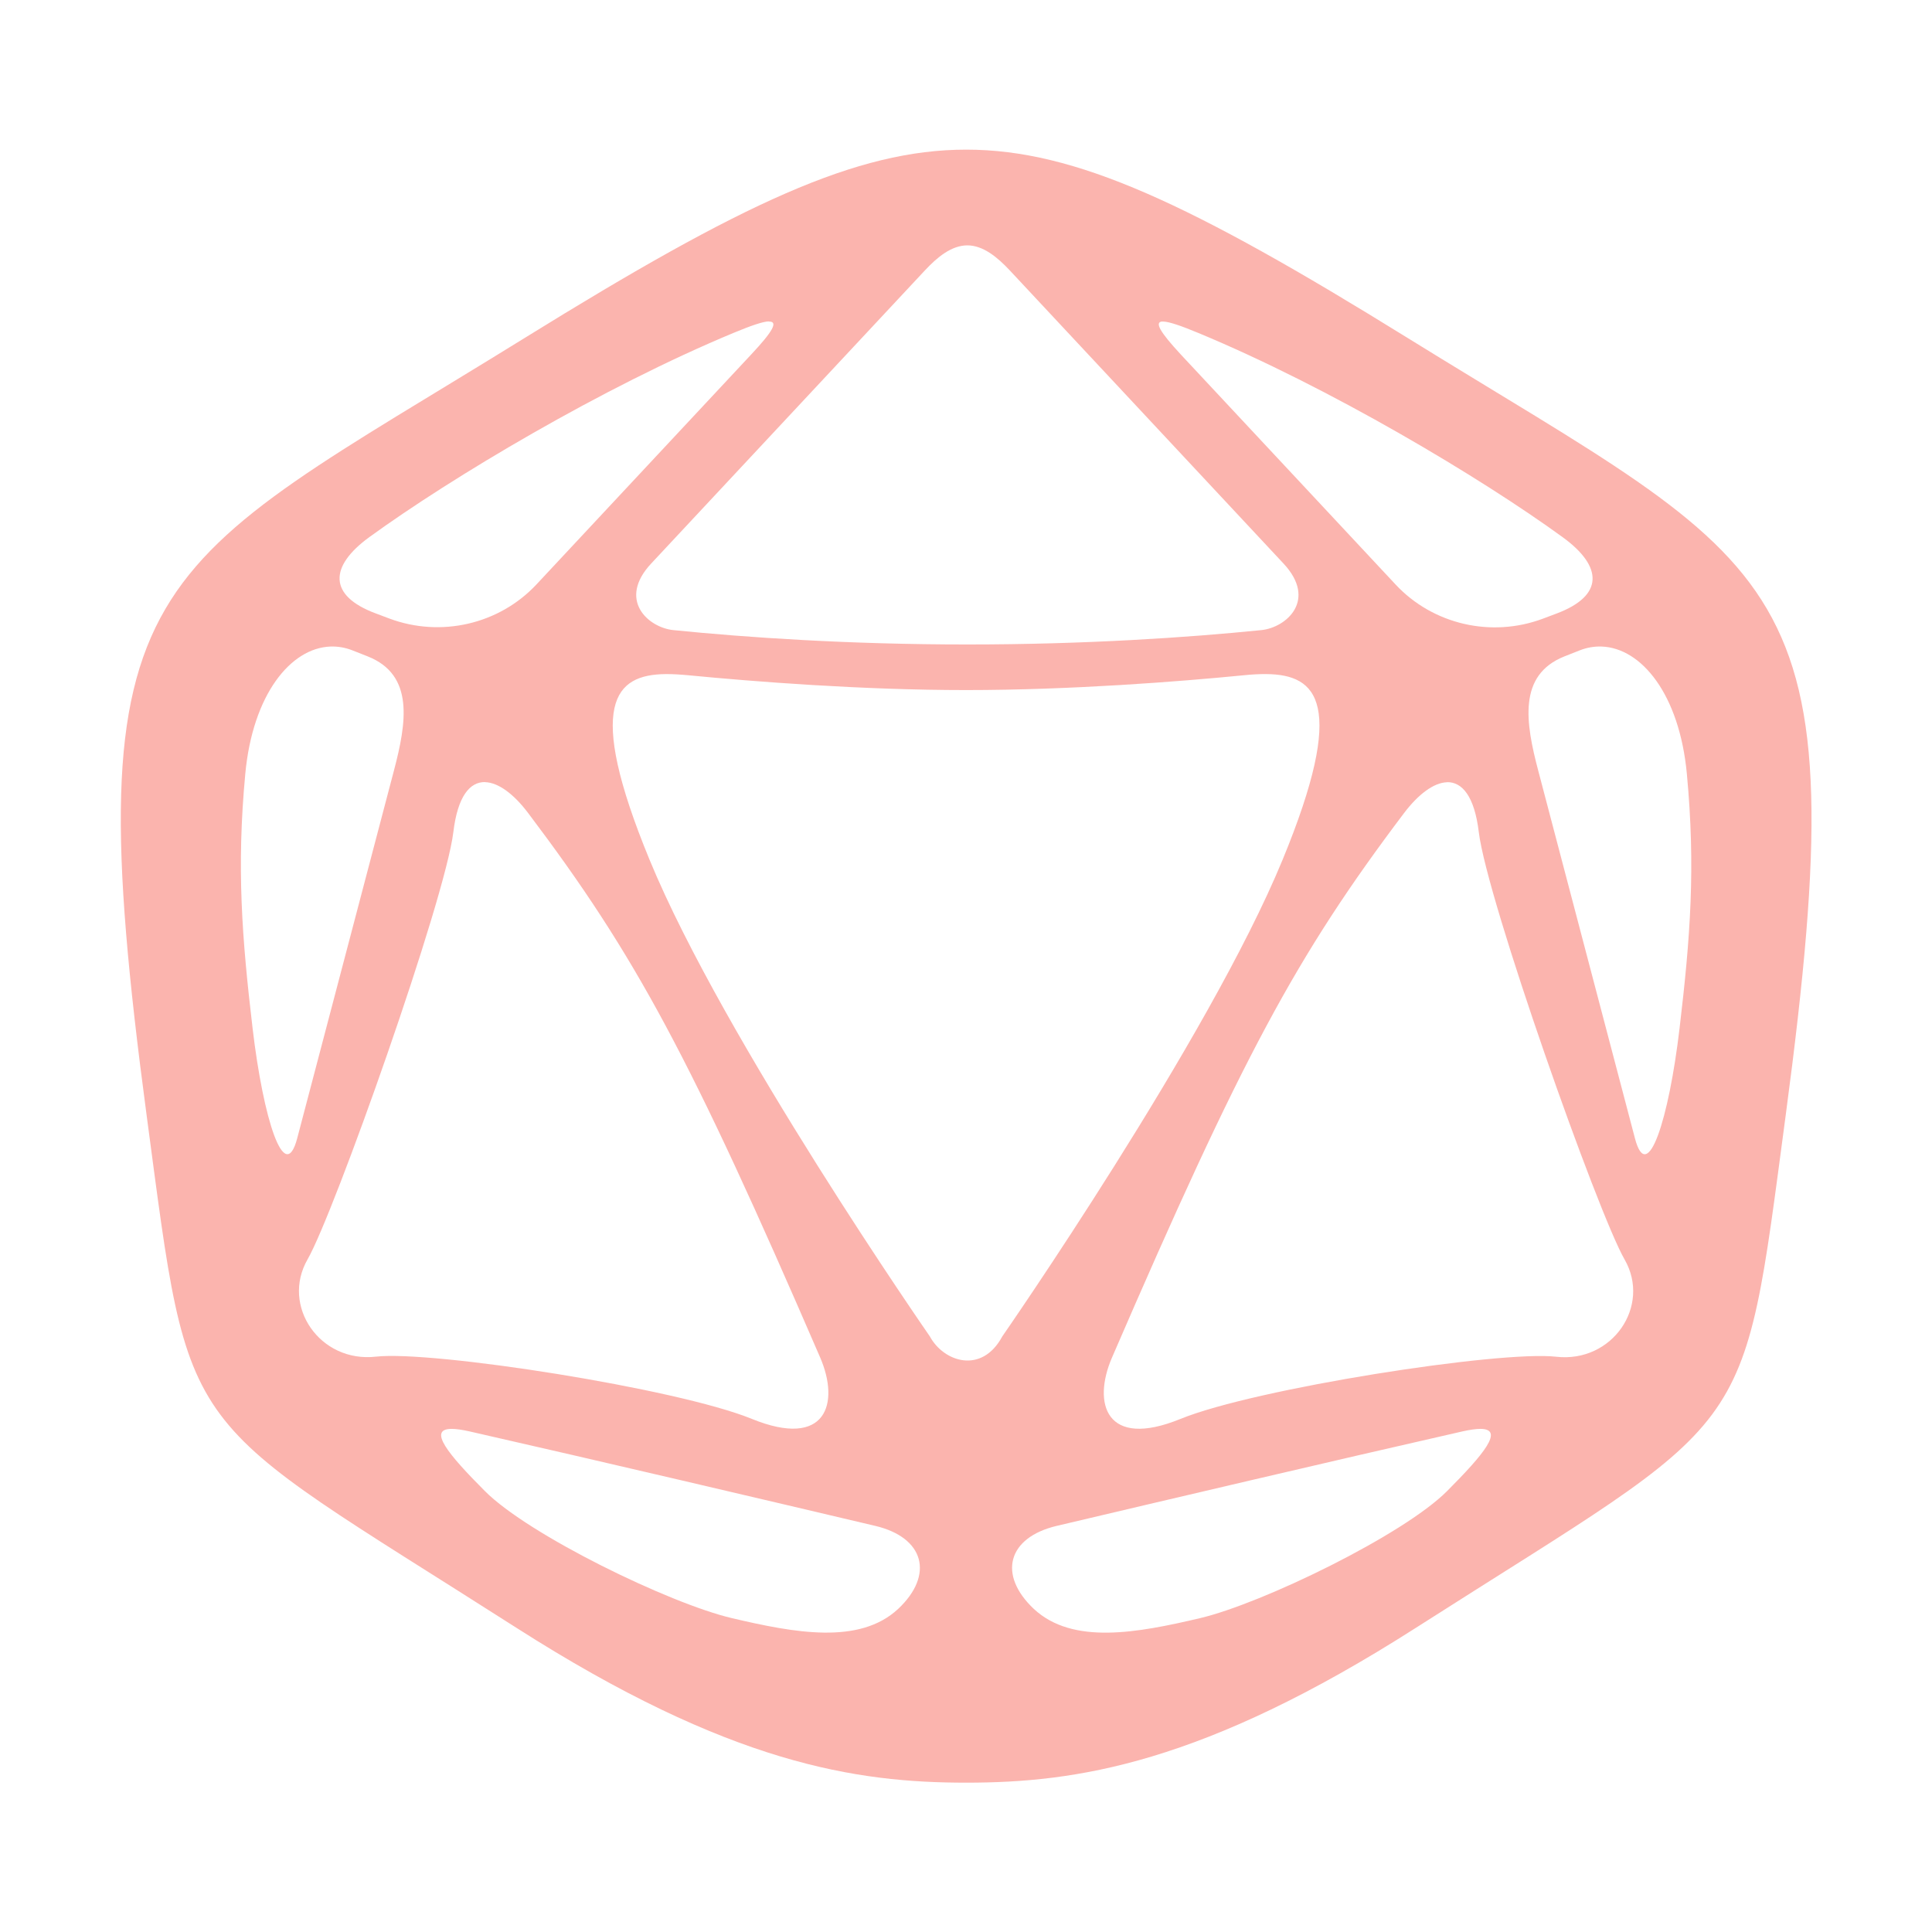
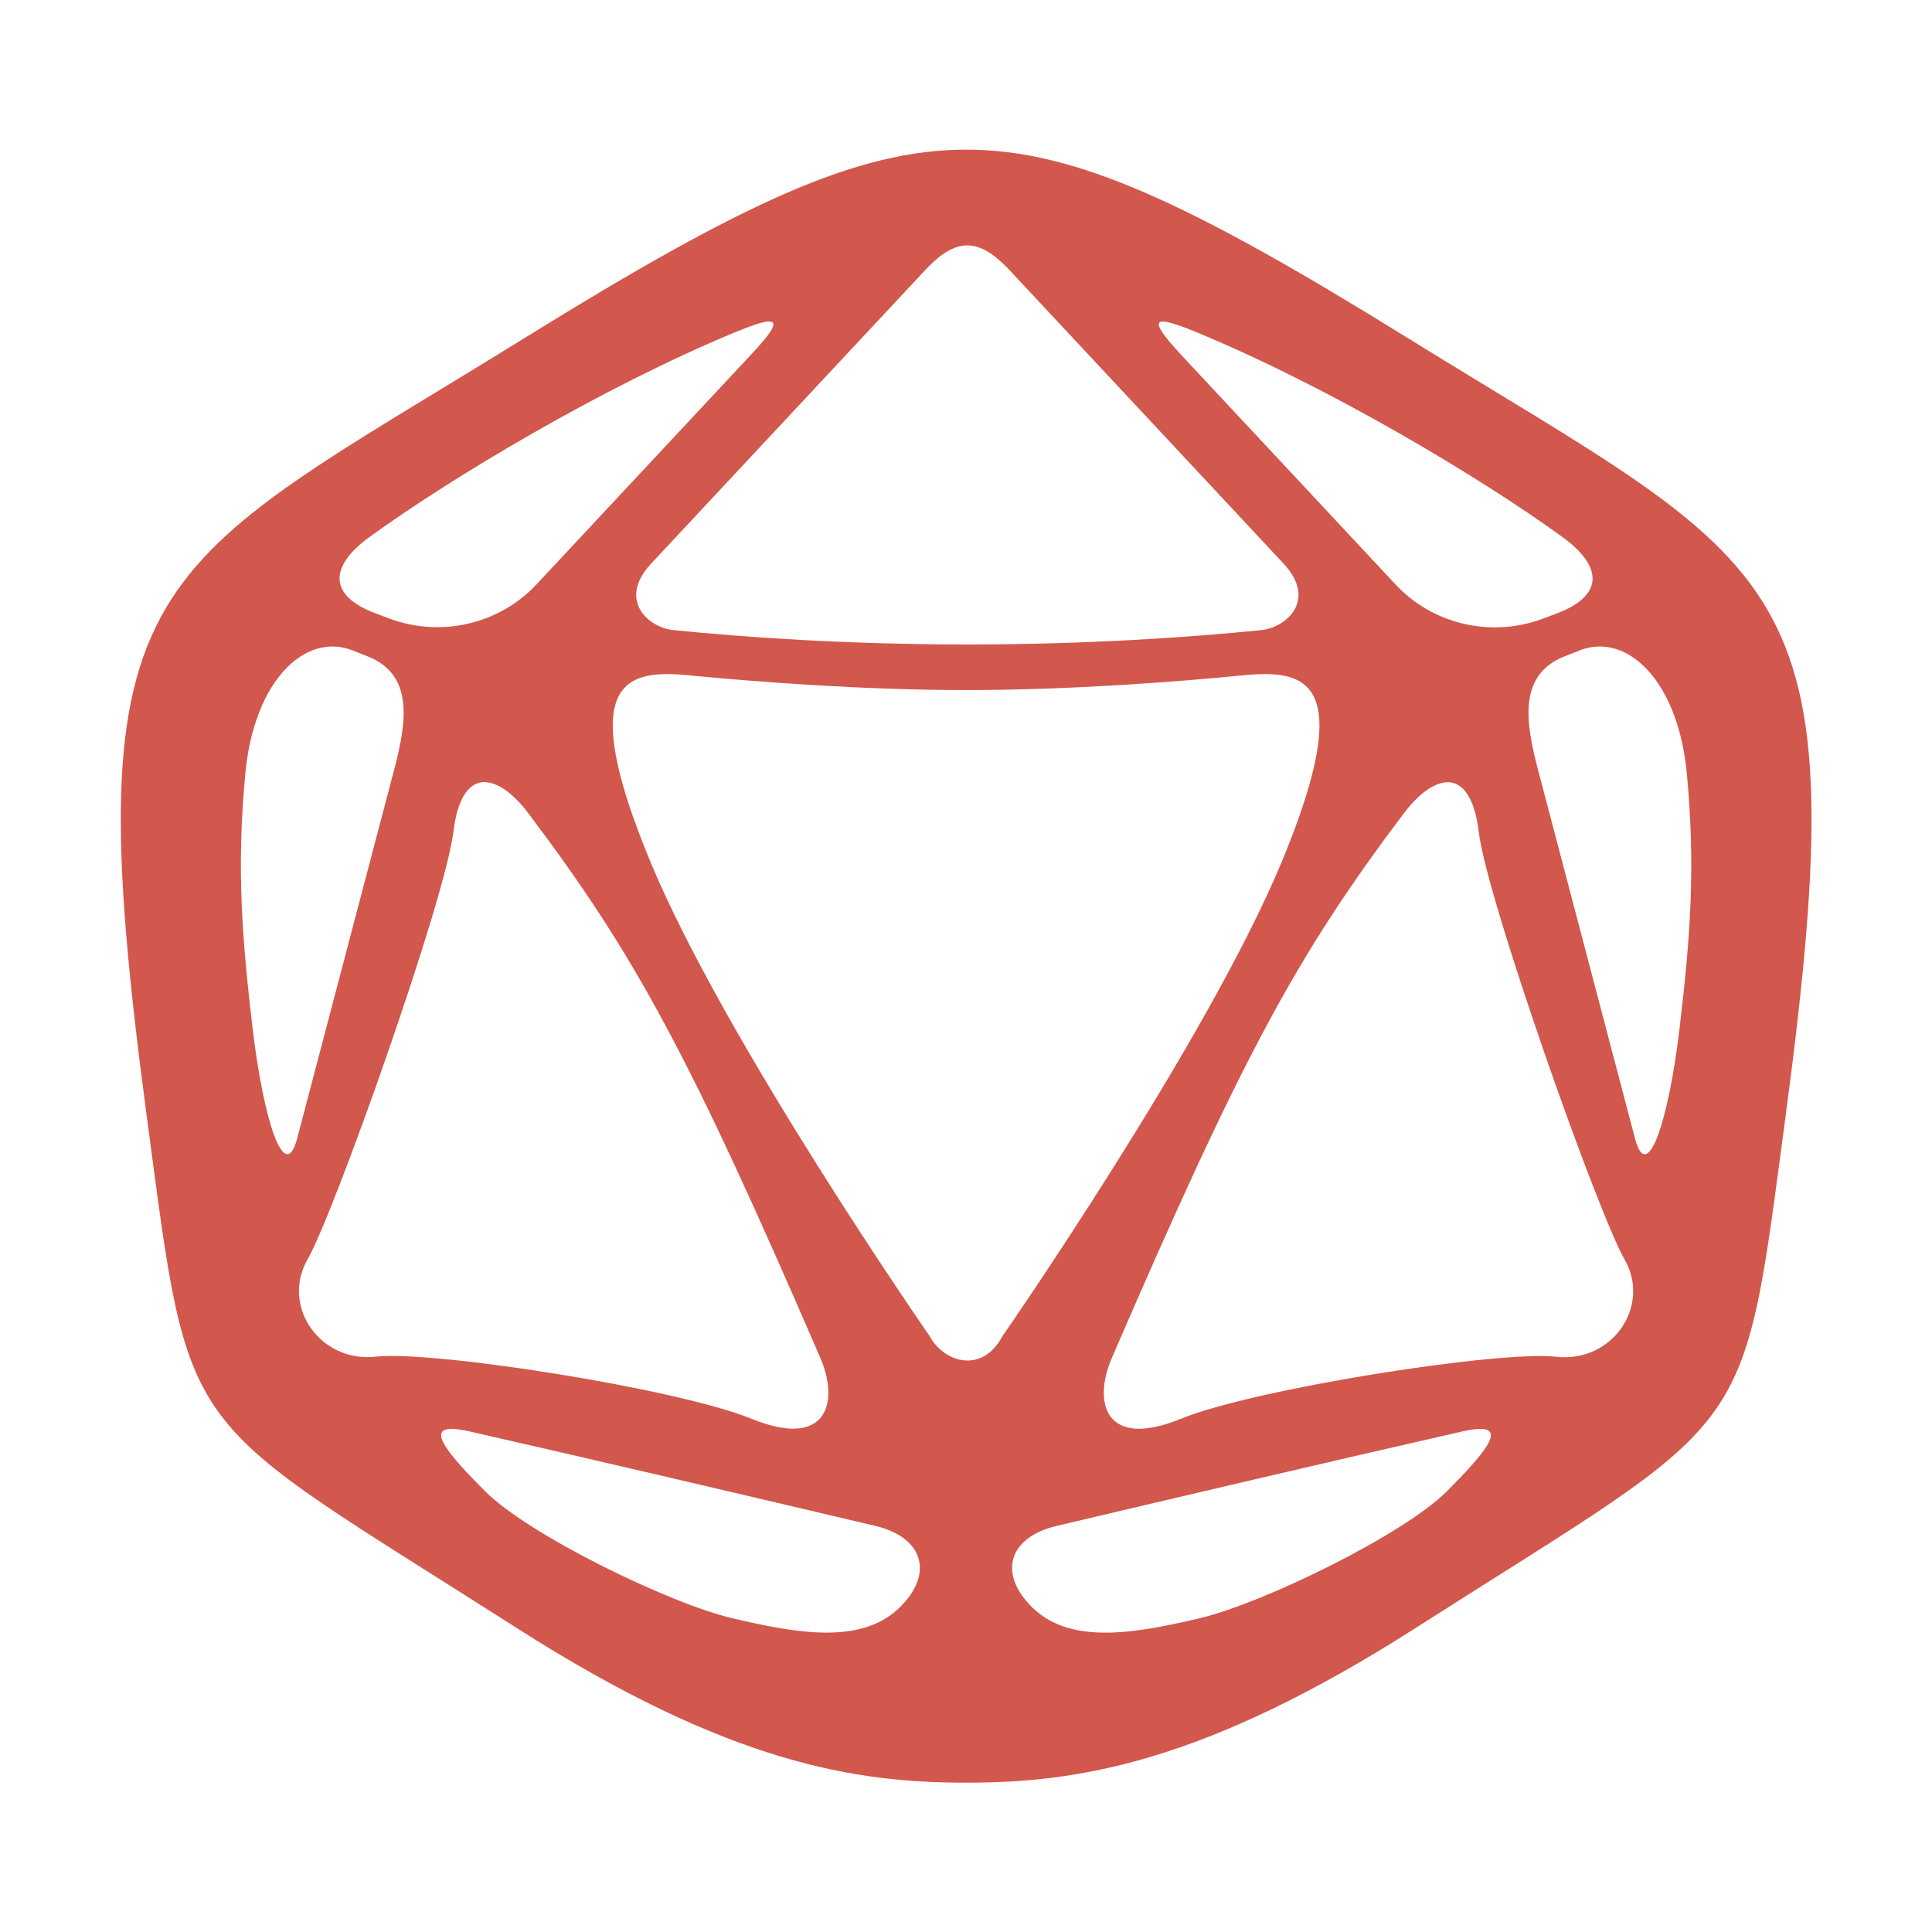
<svg xmlns="http://www.w3.org/2000/svg" width="16" height="16" viewBox="0 0 4.233 4.233" version="1.1" id="svg1" xml:space="preserve">
  <defs id="defs1" />
-   <path id="path139" style="stroke:none;fill:#fbb4ae;fill-opacity:1;stroke-width:0.127" d="m -12.074,40.432 c -1.292,-10e-7 -2.646,0.598 -5.191,2.078 -4.506,2.621 -5.335,2.534 -4.472,8.605 0.526,3.698 0.342,3.275 4.358,5.685 2.522,1.514 4.014,1.717 5.306,1.717 1.292,0 2.784,-0.203 5.306,-1.717 4.016,-2.41 3.832,-1.987 4.358,-5.685 0.863,-6.071 0.034,-5.984 -4.472,-8.605 -2.545,-1.48 -3.9,-2.078 -5.191,-2.078 z m 0.014,1.06 c 0.189,-2e-6 0.358,0.134 0.501,0.277 l 3.227,3.246 c 0.402,0.404 0.035,0.71 -0.261,0.738 -0.864,0.082 -2.071,0.159 -3.466,0.159 -1.396,0 -2.602,-0.077 -3.466,-0.159 -0.296,-0.028 -0.663,-0.334 -0.261,-0.738 l 3.227,-3.246 c 0.143,-0.144 0.312,-0.277 0.501,-0.277 z m -2.34,0.844 c 0.116,-0.003 0.046,0.11 -0.205,0.362 l -2.534,2.549 c -0.439,0.441 -1.126,0.591 -1.734,0.378 l -0.164,-0.058 c -0.556,-0.195 -0.549,-0.519 -0.071,-0.845 0.968,-0.66 2.747,-1.658 4.296,-2.262 0.205,-0.08 0.343,-0.124 0.412,-0.126 z m 4.642,0 c 0.003,-1.24e-4 0.007,-8.5e-5 0.01,2e-6 0.07,0.002 0.207,0.046 0.412,0.126 1.549,0.604 3.328,1.601 4.296,2.262 0.478,0.326 0.485,0.649 -0.071,0.845 l -0.164,0.058 c -0.608,0.213 -1.295,0.063 -1.734,-0.378 l -2.534,-2.549 C -9.786,42.453 -9.859,42.339 -9.758,42.335 Z m -9.81,3.599 c 0.087,-0.003 0.175,0.011 0.261,0.043 l 0.178,0.066 c 0.552,0.205 0.458,0.735 0.309,1.266 l -1.14,4.071 c -0.149,0.53 -0.4,-0.213 -0.526,-1.218 -0.126,-1.005 -0.19,-1.779 -0.086,-2.82 0.088,-0.878 0.535,-1.392 1.004,-1.408 z m 14.988,-1e-6 c 0.469,0.016 0.916,0.529 1.004,1.408 0.104,1.041 0.041,1.814 -0.086,2.82 -0.126,1.005 -0.378,1.749 -0.526,1.218 l -1.14,-4.071 c -0.149,-0.53 -0.243,-1.06 0.309,-1.266 l 0.178,-0.066 c 0.086,-0.032 0.174,-0.046 0.261,-0.043 z m -11.036,0.305 c 0.085,-8.15e-4 0.175,0.005 0.268,0.013 0.77,0.07 2.044,0.164 3.274,0.164 1.231,0 2.504,-0.093 3.274,-0.164 0.093,-0.009 0.183,-0.014 0.268,-0.013 0.597,0.006 0.953,0.318 0.189,2.058 -0.872,1.988 -3.304,5.277 -3.304,5.277 -0.243,0.424 -0.693,0.281 -0.854,0 0,0 -2.432,-3.289 -3.304,-5.277 -0.763,-1.739 -0.407,-2.052 0.189,-2.058 z m -2.128,1.197 c 0.157,0.004 0.34,0.134 0.506,0.341 1.272,1.582 1.912,2.704 3.444,6.031 0.232,0.504 0.076,1.017 -0.807,0.679 -0.882,-0.338 -3.769,-0.759 -4.43,-0.689 -0.662,0.071 -1.122,-0.562 -0.807,-1.077 0.315,-0.515 1.623,-3.984 1.719,-4.733 0.051,-0.398 0.196,-0.557 0.375,-0.553 z m 11.34,0 c 0.178,-0.004 0.324,0.155 0.375,0.553 0.096,0.748 1.403,4.218 1.719,4.733 0.315,0.515 -0.145,1.148 -0.807,1.077 -0.662,-0.071 -3.548,0.351 -4.43,0.689 -0.882,0.338 -1.039,-0.175 -0.807,-0.679 1.532,-3.328 2.172,-4.449 3.444,-6.031 0.166,-0.206 0.349,-0.337 0.506,-0.341 z m -11.737,7.162 c 0.052,-4.54e-4 0.123,0.009 0.213,0.028 1.515,0.323 3.56,0.775 4.782,1.046 0.578,0.128 0.7,0.541 0.271,0.92 -0.458,0.4 -1.221,0.265 -1.96,0.102 -0.738,-0.163 -2.398,-0.922 -2.912,-1.407 -0.434,-0.409 -0.677,-0.687 -0.395,-0.689 z m 12.133,-2e-6 c 0.283,0.002 0.039,0.28 -0.395,0.689 -0.514,0.485 -2.174,1.243 -2.912,1.407 -0.738,0.163 -1.501,0.299 -1.96,-0.102 -0.429,-0.38 -0.308,-0.792 0.271,-0.92 1.222,-0.271 3.267,-0.723 4.782,-1.046 0.091,-0.019 0.161,-0.028 0.213,-0.028 z" transform="matrix(0.1858331,0,0,0.19784,4.360412,-7.671202)" />
+   <path id="path139" style="stroke:none;fill:#d2574c;fill-opacity:1;stroke-width:0.127" d="m -12.074,40.432 c -1.292,-10e-7 -2.646,0.598 -5.191,2.078 -4.506,2.621 -5.335,2.534 -4.472,8.605 0.526,3.698 0.342,3.275 4.358,5.685 2.522,1.514 4.014,1.717 5.306,1.717 1.292,0 2.784,-0.203 5.306,-1.717 4.016,-2.41 3.832,-1.987 4.358,-5.685 0.863,-6.071 0.034,-5.984 -4.472,-8.605 -2.545,-1.48 -3.9,-2.078 -5.191,-2.078 z m 0.014,1.06 c 0.189,-2e-6 0.358,0.134 0.501,0.277 l 3.227,3.246 c 0.402,0.404 0.035,0.71 -0.261,0.738 -0.864,0.082 -2.071,0.159 -3.466,0.159 -1.396,0 -2.602,-0.077 -3.466,-0.159 -0.296,-0.028 -0.663,-0.334 -0.261,-0.738 l 3.227,-3.246 c 0.143,-0.144 0.312,-0.277 0.501,-0.277 z m -2.34,0.844 c 0.116,-0.003 0.046,0.11 -0.205,0.362 l -2.534,2.549 c -0.439,0.441 -1.126,0.591 -1.734,0.378 l -0.164,-0.058 c -0.556,-0.195 -0.549,-0.519 -0.071,-0.845 0.968,-0.66 2.747,-1.658 4.296,-2.262 0.205,-0.08 0.343,-0.124 0.412,-0.126 z m 4.642,0 c 0.003,-1.24e-4 0.007,-8.5e-5 0.01,2e-6 0.07,0.002 0.207,0.046 0.412,0.126 1.549,0.604 3.328,1.601 4.296,2.262 0.478,0.326 0.485,0.649 -0.071,0.845 l -0.164,0.058 c -0.608,0.213 -1.295,0.063 -1.734,-0.378 l -2.534,-2.549 C -9.786,42.453 -9.859,42.339 -9.758,42.335 Z m -9.81,3.599 c 0.087,-0.003 0.175,0.011 0.261,0.043 l 0.178,0.066 c 0.552,0.205 0.458,0.735 0.309,1.266 l -1.14,4.071 c -0.149,0.53 -0.4,-0.213 -0.526,-1.218 -0.126,-1.005 -0.19,-1.779 -0.086,-2.82 0.088,-0.878 0.535,-1.392 1.004,-1.408 z m 14.988,-1e-6 c 0.469,0.016 0.916,0.529 1.004,1.408 0.104,1.041 0.041,1.814 -0.086,2.82 -0.126,1.005 -0.378,1.749 -0.526,1.218 l -1.14,-4.071 c -0.149,-0.53 -0.243,-1.06 0.309,-1.266 l 0.178,-0.066 c 0.086,-0.032 0.174,-0.046 0.261,-0.043 z m -11.036,0.305 c 0.085,-8.15e-4 0.175,0.005 0.268,0.013 0.77,0.07 2.044,0.164 3.274,0.164 1.231,0 2.504,-0.093 3.274,-0.164 0.093,-0.009 0.183,-0.014 0.268,-0.013 0.597,0.006 0.953,0.318 0.189,2.058 -0.872,1.988 -3.304,5.277 -3.304,5.277 -0.243,0.424 -0.693,0.281 -0.854,0 0,0 -2.432,-3.289 -3.304,-5.277 -0.763,-1.739 -0.407,-2.052 0.189,-2.058 z m -2.128,1.197 c 0.157,0.004 0.34,0.134 0.506,0.341 1.272,1.582 1.912,2.704 3.444,6.031 0.232,0.504 0.076,1.017 -0.807,0.679 -0.882,-0.338 -3.769,-0.759 -4.43,-0.689 -0.662,0.071 -1.122,-0.562 -0.807,-1.077 0.315,-0.515 1.623,-3.984 1.719,-4.733 0.051,-0.398 0.196,-0.557 0.375,-0.553 z m 11.34,0 c 0.178,-0.004 0.324,0.155 0.375,0.553 0.096,0.748 1.403,4.218 1.719,4.733 0.315,0.515 -0.145,1.148 -0.807,1.077 -0.662,-0.071 -3.548,0.351 -4.43,0.689 -0.882,0.338 -1.039,-0.175 -0.807,-0.679 1.532,-3.328 2.172,-4.449 3.444,-6.031 0.166,-0.206 0.349,-0.337 0.506,-0.341 z m -11.737,7.162 c 0.052,-4.54e-4 0.123,0.009 0.213,0.028 1.515,0.323 3.56,0.775 4.782,1.046 0.578,0.128 0.7,0.541 0.271,0.92 -0.458,0.4 -1.221,0.265 -1.96,0.102 -0.738,-0.163 -2.398,-0.922 -2.912,-1.407 -0.434,-0.409 -0.677,-0.687 -0.395,-0.689 z m 12.133,-2e-6 c 0.283,0.002 0.039,0.28 -0.395,0.689 -0.514,0.485 -2.174,1.243 -2.912,1.407 -0.738,0.163 -1.501,0.299 -1.96,-0.102 -0.429,-0.38 -0.308,-0.792 0.271,-0.92 1.222,-0.271 3.267,-0.723 4.782,-1.046 0.091,-0.019 0.161,-0.028 0.213,-0.028 z" transform="matrix(0.1858331,0,0,0.19784,4.360412,-7.671202)" />
</svg>
